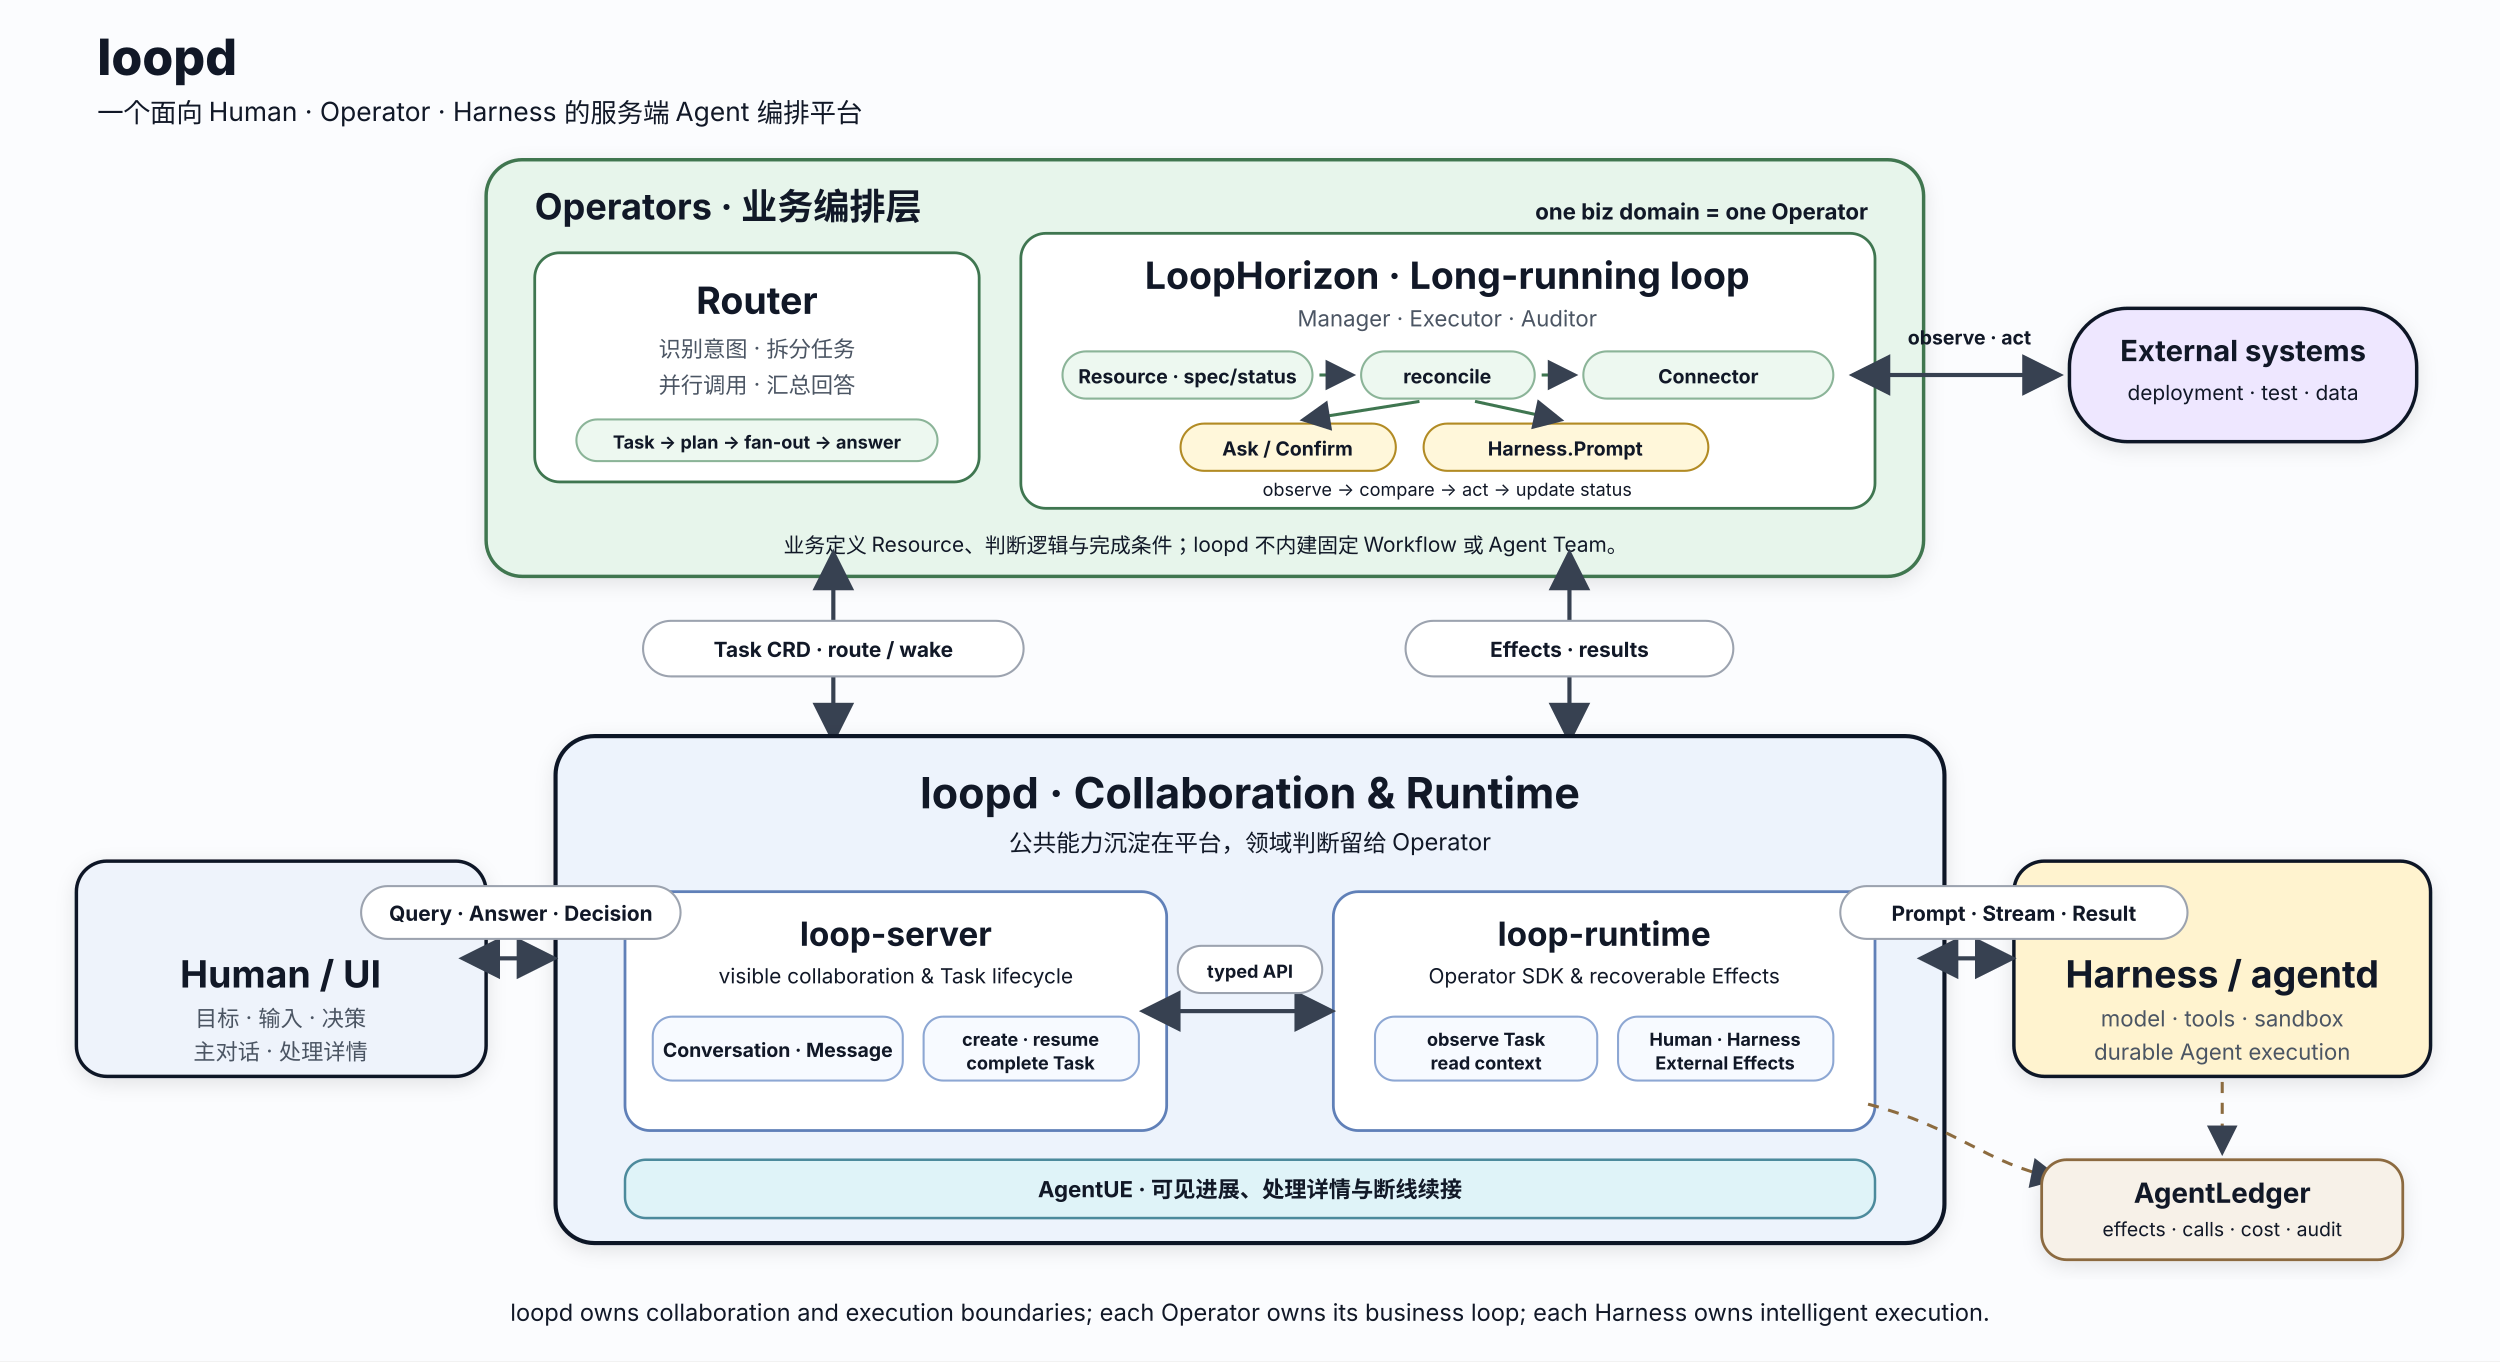
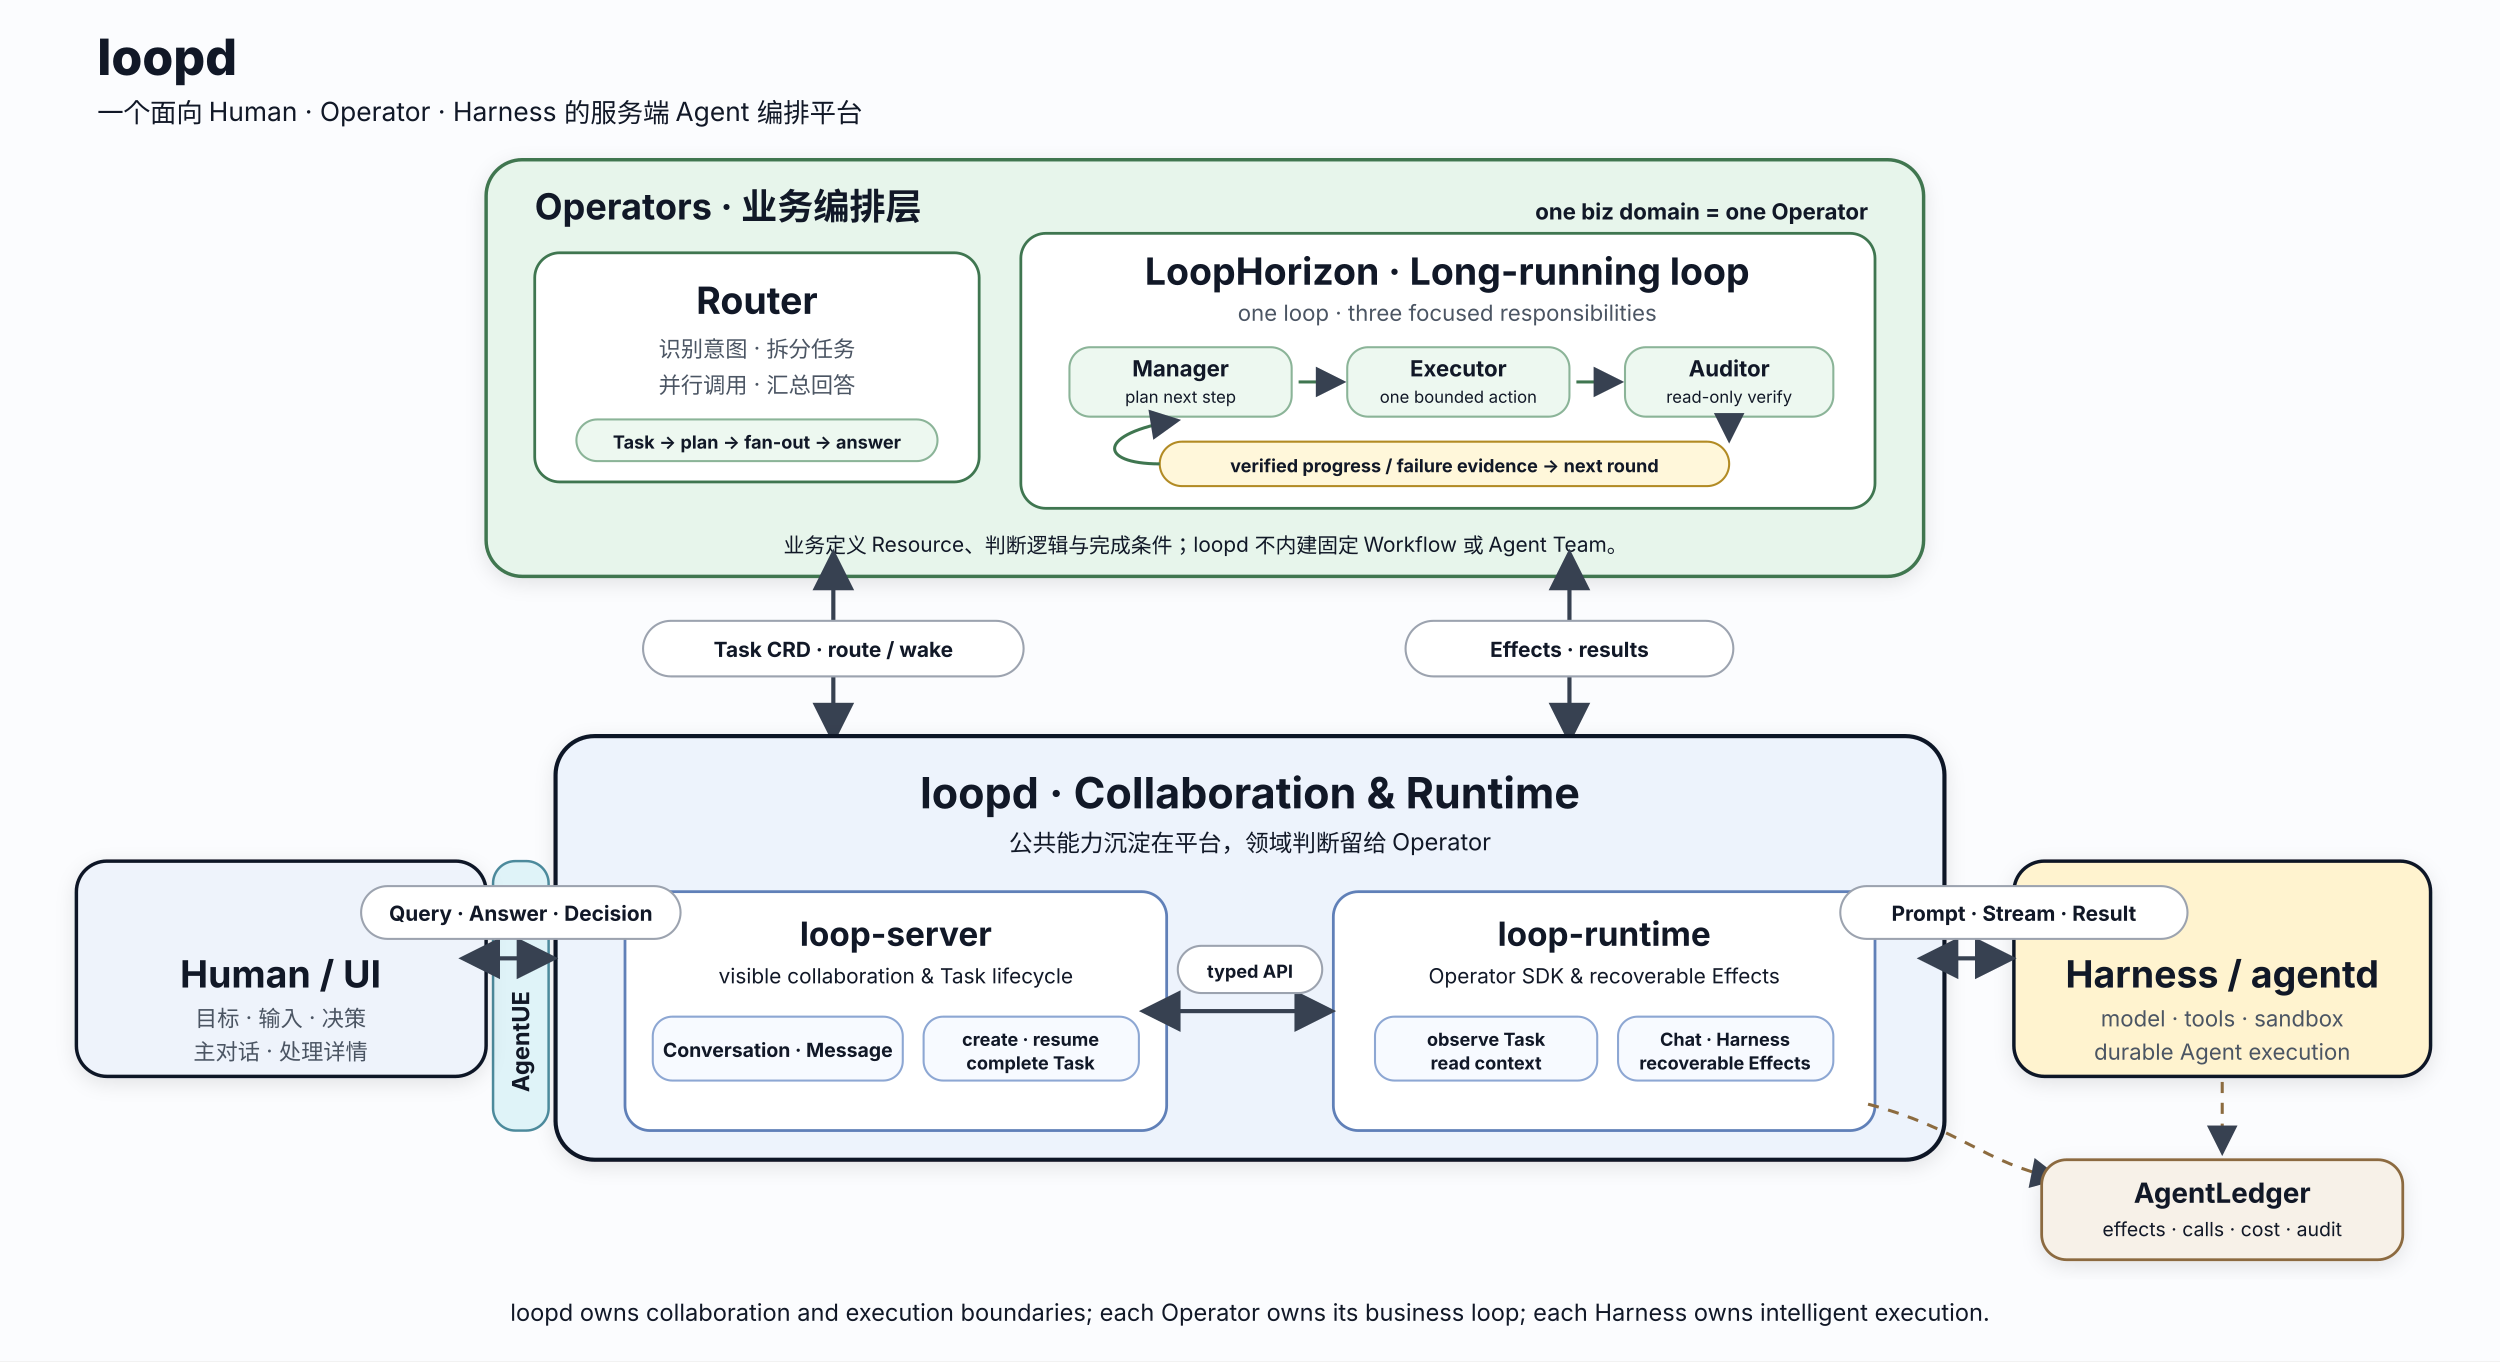
<svg xmlns="http://www.w3.org/2000/svg" width="1800" height="980" viewBox="0 0 1800 980" role="img" aria-labelledby="title desc">
  <defs>
    <filter id="shadow" x="-20%" y="-20%" width="140%" height="140%">
      <feDropShadow dx="0" dy="4" stdDeviation="7" flood-color="#111827" flood-opacity="0.10" />
    </filter>
    <marker id="arrow" markerWidth="10" markerHeight="10" refX="8" refY="5" orient="auto" markerUnits="strokeWidth">
      <path d="M 0 0 L 10 5 L 0 10 z" fill="#374151" />
    </marker>
    <marker id="arrow-start" markerWidth="10" markerHeight="10" refX="2" refY="5" orient="auto-start-reverse" markerUnits="strokeWidth">
      <path d="M 0 0 L 10 5 L 0 10 z" fill="#374151" />
    </marker>
    <style>
      text {
        font-family: Inter, ui-sans-serif, -apple-system, BlinkMacSystemFont, "Segoe UI", "PingFang SC", sans-serif;
        fill: #111827;
      }
      .actor {
        stroke: #111827;
        stroke-width: 2.5;
        filter: url(#shadow);
      }
      .actor-title {
        font-size: 27px;
        font-weight: 720;
        text-anchor: middle;
      }
      .actor-detail {
        font-size: 16px;
        fill: #4b5563;
        text-anchor: middle;
      }
      .port-line {
        stroke: #374151;
        stroke-width: 3;
        marker-start: url(#arrow-start);
        marker-end: url(#arrow);
      }
      .port-pill {
        fill: #ffffff;
        stroke: #9ca3af;
        stroke-width: 1.5;
      }
      .port-label {
        font-size: 15px;
        font-weight: 650;
        text-anchor: middle;
      }
      .operator-card {
        fill: #ffffff;
        stroke: #3f7650;
        stroke-width: 2;
      }
      .operator-node {
        fill: #edf8f0;
        stroke: #8bb498;
        stroke-width: 1.5;
      }
      .operator-flow {
        fill: none;
        stroke: #3f7650;
        stroke-width: 2.2;
        marker-end: url(#arrow);
      }
      .effect-pill {
        fill: #fff7da;
        stroke: #b28b24;
        stroke-width: 1.5;
      }
      .core-card {
        fill: #ffffff;
        stroke: #6080b8;
        stroke-width: 2;
      }
      .core-pill {
        fill: #f7faff;
        stroke: #8da7d3;
        stroke-width: 1.5;
      }
      .ledger-line {
        fill: none;
        stroke: #8c6b3f;
        stroke-width: 2.2;
        stroke-dasharray: 8 7;
        marker-end: url(#arrow);
      }
    </style>
  </defs>
  <rect width="1800" height="980" fill="#fbfcfe" />
  <text x="70" y="54" font-size="36" font-weight="760">loopd</text>
  <text x="70" y="88" font-size="19" fill="#6b7280">一个面向 Human · Operator · Harness 的服务端 Agent 编排平台</text>
  <rect x="350" y="115" width="1035" height="300" rx="26" fill="#e7f5eb" stroke="#3f7650" stroke-width="2.5" filter="url(#shadow)" />
  <text x="385" y="158" font-size="26" font-weight="720">Operators · 业务编排层</text>
  <text x="1345" y="158" font-size="16" fill="#3f7650" font-weight="650" text-anchor="end">one biz domain = one Operator</text>
  <rect class="operator-card" x="385" y="182" width="320" height="165" rx="18" />
  <text class="actor-title" x="545" y="226">Router</text>
  <text class="actor-detail" x="545" y="257">识别意图 · 拆分任务</text>
  <text class="actor-detail" x="545" y="283">并行调用 · 汇总回答</text>
  <rect class="operator-node" x="415" y="302" width="260" height="30" rx="15" />
  <text x="545" y="323" font-size="13" font-weight="650" text-anchor="middle">Task → plan → fan-out → answer</text>
  <rect class="operator-card" x="735" y="168" width="615" height="198" rx="18" />
-   <text class="actor-title" x="1042" y="208">LoopHorizon · Long-running loop</text>
-   <text class="actor-detail" x="1042" y="235">Manager · Executor · Auditor</text>
-   <rect class="operator-node" x="765" y="253" width="180" height="34" rx="17" />
-   <text x="855" y="276" font-size="14" font-weight="650" text-anchor="middle">Resource · spec/status</text>
-   <line class="operator-flow" x1="950" y1="270" x2="972" y2="270" />
-   <rect class="operator-node" x="980" y="253" width="125" height="34" rx="17" />
-   <text x="1042" y="276" font-size="14" font-weight="650" text-anchor="middle">reconcile</text>
-   <line class="operator-flow" x1="1110" y1="270" x2="1132" y2="270" />
-   <rect class="operator-node" x="1140" y="253" width="180" height="34" rx="17" />
-   <text x="1230" y="276" font-size="14" font-weight="650" text-anchor="middle">Connector</text>
-   <rect class="effect-pill" x="850" y="305" width="155" height="34" rx="17" />
-   <text x="927" y="328" font-size="14" font-weight="650" text-anchor="middle">Ask / Confirm</text>
-   <rect class="effect-pill" x="1025" y="305" width="205" height="34" rx="17" />
-   <text x="1127" y="328" font-size="14" font-weight="650" text-anchor="middle">Harness.Prompt</text>
-   <line class="operator-flow" x1="1022" y1="289" x2="940" y2="302" />
-   <line class="operator-flow" x1="1062" y1="289" x2="1122" y2="302" />
-   <text x="1042" y="357" font-size="13" fill="#4b5563" text-anchor="middle">observe → compare → act → update status</text>
+   <text class="actor-title" x="1042" y="205">LoopHorizon · Long-running loop</text>
+   <text class="actor-detail" x="1042" y="231">one loop · three focused responsibilities</text>
+   <rect class="operator-node" x="770" y="250" width="160" height="50" rx="15" />
+   <text x="850" y="271" font-size="16" font-weight="700" text-anchor="middle">Manager</text>
+   <text x="850" y="290" font-size="12" fill="#4b5563" text-anchor="middle">plan next step</text>
+   <line class="operator-flow" x1="935" y1="275" x2="965" y2="275" />
+   <rect class="operator-node" x="970" y="250" width="160" height="50" rx="15" />
+   <text x="1050" y="271" font-size="16" font-weight="700" text-anchor="middle">Executor</text>
+   <text x="1050" y="290" font-size="12" fill="#4b5563" text-anchor="middle">one bounded action</text>
+   <line class="operator-flow" x1="1135" y1="275" x2="1165" y2="275" />
+   <rect class="operator-node" x="1170" y="250" width="150" height="50" rx="15" />
+   <text x="1245" y="271" font-size="16" font-weight="700" text-anchor="middle">Auditor</text>
+   <text x="1245" y="290" font-size="12" fill="#4b5563" text-anchor="middle">read-only verify</text>
+   <line class="operator-flow" x1="1245" y1="303" x2="1245" y2="315" />
+   <rect class="effect-pill" x="835" y="318" width="410" height="32" rx="16" />
+   <text x="1040" y="340" font-size="13" font-weight="650" text-anchor="middle">verified progress / failure evidence → next round</text>
+   <path class="operator-flow" d="M 835 334 C 790 334, 790 312, 846 303" />
  <text x="868" y="398" font-size="15" fill="#4b5563" text-anchor="middle">业务定义 Resource、判断逻辑与完成条件；loopd 不内建固定 Workflow 或 Agent Team。</text>
-   <line class="port-line" x1="1355" y1="270" x2="1480" y2="270" />
-   <text x="1418" y="248" font-size="14" fill="#4b5563" font-weight="650" text-anchor="middle">observe · act</text>
-   <rect class="actor" x="1490" y="222" width="250" height="96" rx="42" fill="#eee7ff" />
-   <text x="1615" y="260" font-size="21" font-weight="700" text-anchor="middle">External systems</text>
-   <text x="1615" y="288" font-size="15" fill="#4b5563" text-anchor="middle">deployment · test · data</text>
  <line class="port-line" x1="600" y1="419" x2="600" y2="530" />
  <rect class="port-pill" x="463" y="447" width="274" height="40" rx="20" />
  <text class="port-label" x="600" y="473">Task CRD · route / wake</text>
  <line class="port-line" x1="1130" y1="419" x2="1130" y2="530" />
  <rect class="port-pill" x="1012" y="447" width="236" height="40" rx="20" />
  <text class="port-label" x="1130" y="473">Effects · results</text>
-   <rect x="400" y="530" width="1000" height="365" rx="28" fill="#edf3fc" stroke="#111827" stroke-width="3" filter="url(#shadow)" />
+   <rect x="400" y="530" width="1000" height="305" rx="28" fill="#edf3fc" stroke="#111827" stroke-width="3" filter="url(#shadow)" />
  <text x="900" y="582" font-size="31" font-weight="750" text-anchor="middle">loopd · Collaboration &amp; Runtime</text>
  <text x="900" y="613" font-size="17" fill="#4b5563" text-anchor="middle">公共能力沉淀在平台，领域判断留给 Operator</text>
  <rect class="core-card" x="450" y="642" width="390" height="172" rx="18" />
  <text x="645" y="681" font-size="24" font-weight="720" text-anchor="middle">loop-server</text>
  <text x="645" y="708" font-size="15" fill="#4b5563" text-anchor="middle">visible collaboration &amp; Task lifecycle</text>
  <rect class="core-pill" x="470" y="732" width="180" height="46" rx="14" />
  <text x="560" y="761" font-size="14" font-weight="650" text-anchor="middle">Conversation · Message</text>
  <rect class="core-pill" x="665" y="732" width="155" height="46" rx="14" />
  <text x="742" y="753" font-size="13" font-weight="650" text-anchor="middle">create · resume</text>
  <text x="742" y="770" font-size="13" font-weight="650" text-anchor="middle">complete Task</text>
  <rect class="core-card" x="960" y="642" width="390" height="172" rx="18" />
  <text x="1155" y="681" font-size="24" font-weight="720" text-anchor="middle">loop-runtime</text>
  <text x="1155" y="708" font-size="15" fill="#4b5563" text-anchor="middle">Operator SDK &amp; recoverable Effects</text>
  <rect class="core-pill" x="990" y="732" width="160" height="46" rx="14" />
  <text x="1070" y="753" font-size="13" font-weight="650" text-anchor="middle">observe Task</text>
  <text x="1070" y="770" font-size="13" font-weight="650" text-anchor="middle">read context</text>
  <rect class="core-pill" x="1165" y="732" width="155" height="46" rx="14" />
-   <text x="1242" y="753" font-size="13" font-weight="650" text-anchor="middle">Human · Harness</text>
-   <text x="1242" y="770" font-size="13" font-weight="650" text-anchor="middle">External Effects</text>
+   <text x="1242" y="753" font-size="13" font-weight="650" text-anchor="middle">Chat · Harness</text>
+   <text x="1242" y="770" font-size="13" font-weight="650" text-anchor="middle">recoverable Effects</text>
  <line class="port-line" x1="844" y1="728" x2="956" y2="728" />
  <rect class="port-pill" x="848" y="681" width="104" height="34" rx="17" />
  <text x="900" y="704" font-size="13" font-weight="650" text-anchor="middle">typed API</text>
-   <rect x="450" y="835" width="900" height="42" rx="15" fill="#dff3f8" stroke="#4c8a9c" stroke-width="1.8" />
-   <text x="900" y="862" font-size="16" font-weight="650" text-anchor="middle">AgentUE · 可见进展、处理详情与断线续接</text>
+   <rect x="355" y="620" width="40" height="194" rx="16" fill="#dff3f8" stroke="#4c8a9c" stroke-width="1.8" />
+   <text x="375" y="756" font-size="17" font-weight="700" text-anchor="middle" transform="rotate(-90 375 750)">AgentUE</text>
  <rect class="actor" x="55" y="620" width="295" height="155" rx="22" fill="#eef3fb" />
  <text class="actor-title" x="202" y="711">Human / UI</text>
  <text class="actor-detail" x="202" y="739">目标 · 输入 · 决策</text>
  <text class="actor-detail" x="202" y="763">主对话 · 处理详情</text>
  <line class="port-line" x1="354" y1="690" x2="396" y2="690" />
  <rect class="port-pill" x="260" y="638" width="230" height="38" rx="19" />
  <text class="port-label" x="375" y="663">Query · Answer · Decision</text>
  <rect class="actor" x="1450" y="620" width="300" height="155" rx="22" fill="#fff3cf" />
  <text class="actor-title" x="1600" y="711">Harness / agentd</text>
  <text class="actor-detail" x="1600" y="739">model · tools · sandbox</text>
  <text class="actor-detail" x="1600" y="763">durable Agent execution</text>
  <line class="port-line" x1="1404" y1="690" x2="1446" y2="690" />
  <rect class="port-pill" x="1325" y="638" width="250" height="38" rx="19" />
  <text class="port-label" x="1450" y="663">Prompt · Stream · Result</text>
  <path class="ledger-line" d="M 1345 795 C 1410 812, 1430 838, 1480 848" />
  <line class="ledger-line" x1="1600" y1="779" x2="1600" y2="828" />
  <rect x="1470" y="835" width="260" height="72" rx="18" fill="#f7f1e8" stroke="#8c6b3f" stroke-width="2" filter="url(#shadow)" />
  <text x="1600" y="866" font-size="20" font-weight="700" text-anchor="middle">AgentLedger</text>
  <text x="1600" y="890" font-size="14" fill="#4b5563" text-anchor="middle">effects · calls · cost · audit</text>
  <text x="900" y="951" font-size="17" fill="#6b7280" text-anchor="middle">loopd owns collaboration and execution boundaries; each Operator owns its business loop; each Harness owns intelligent execution.</text>
</svg>
